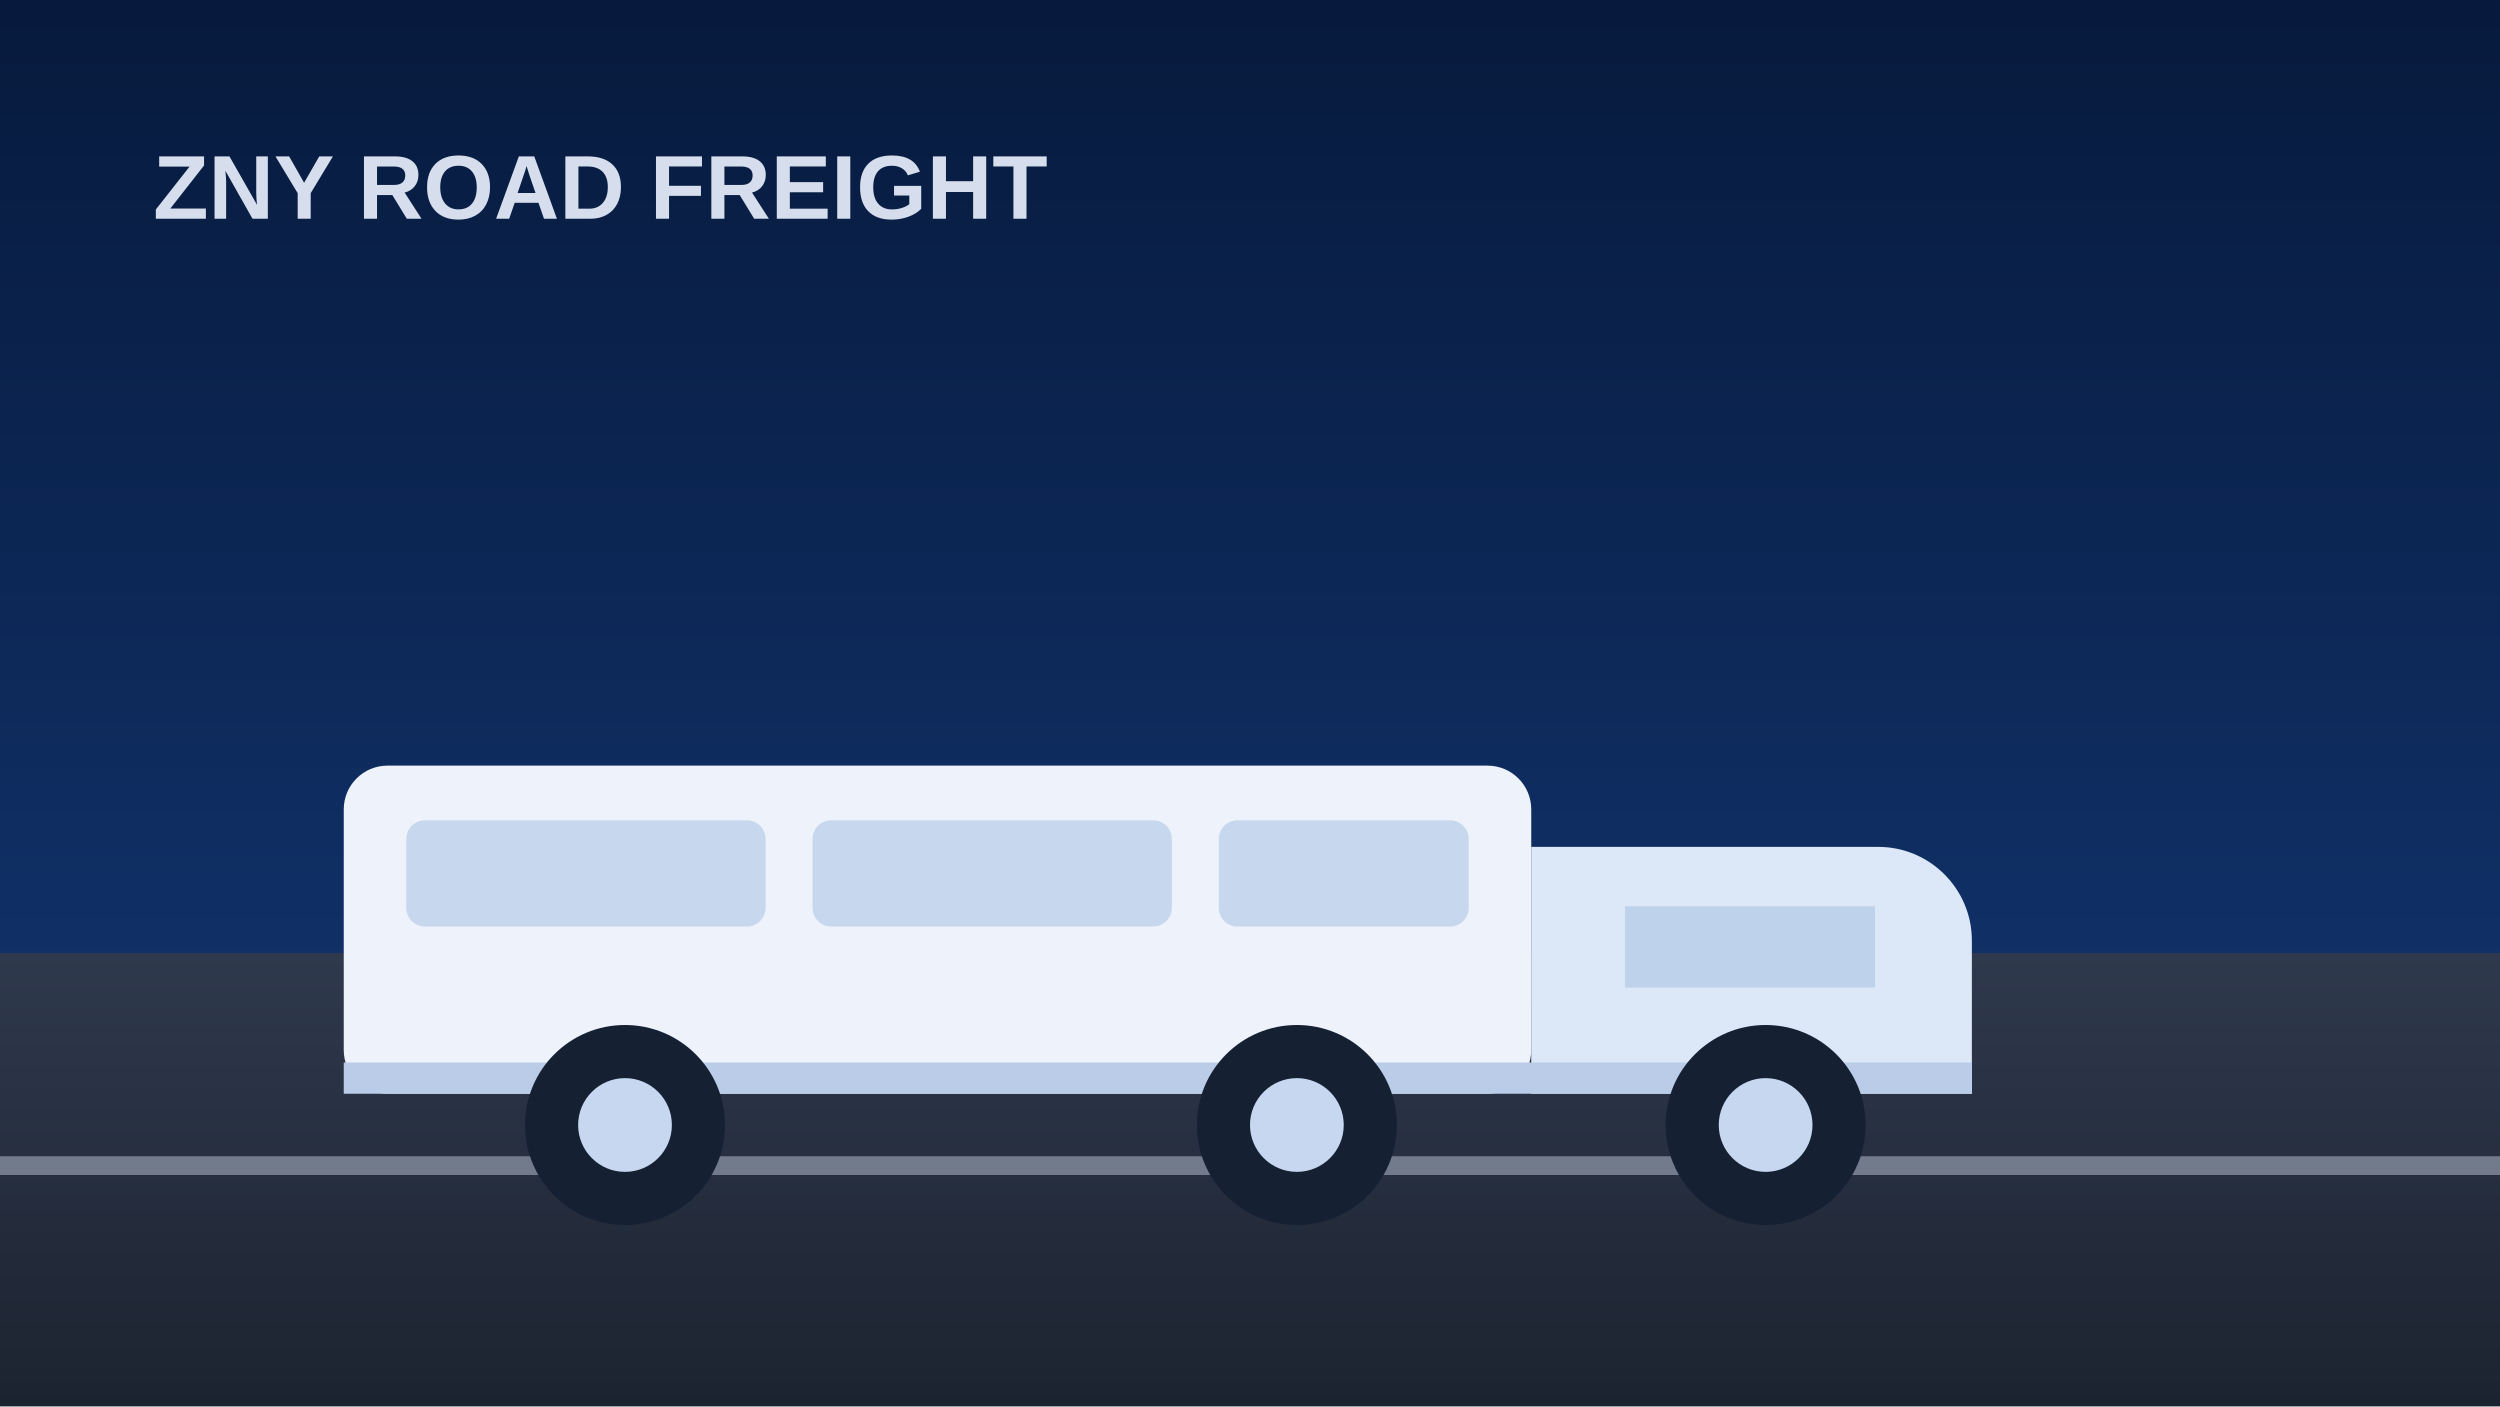
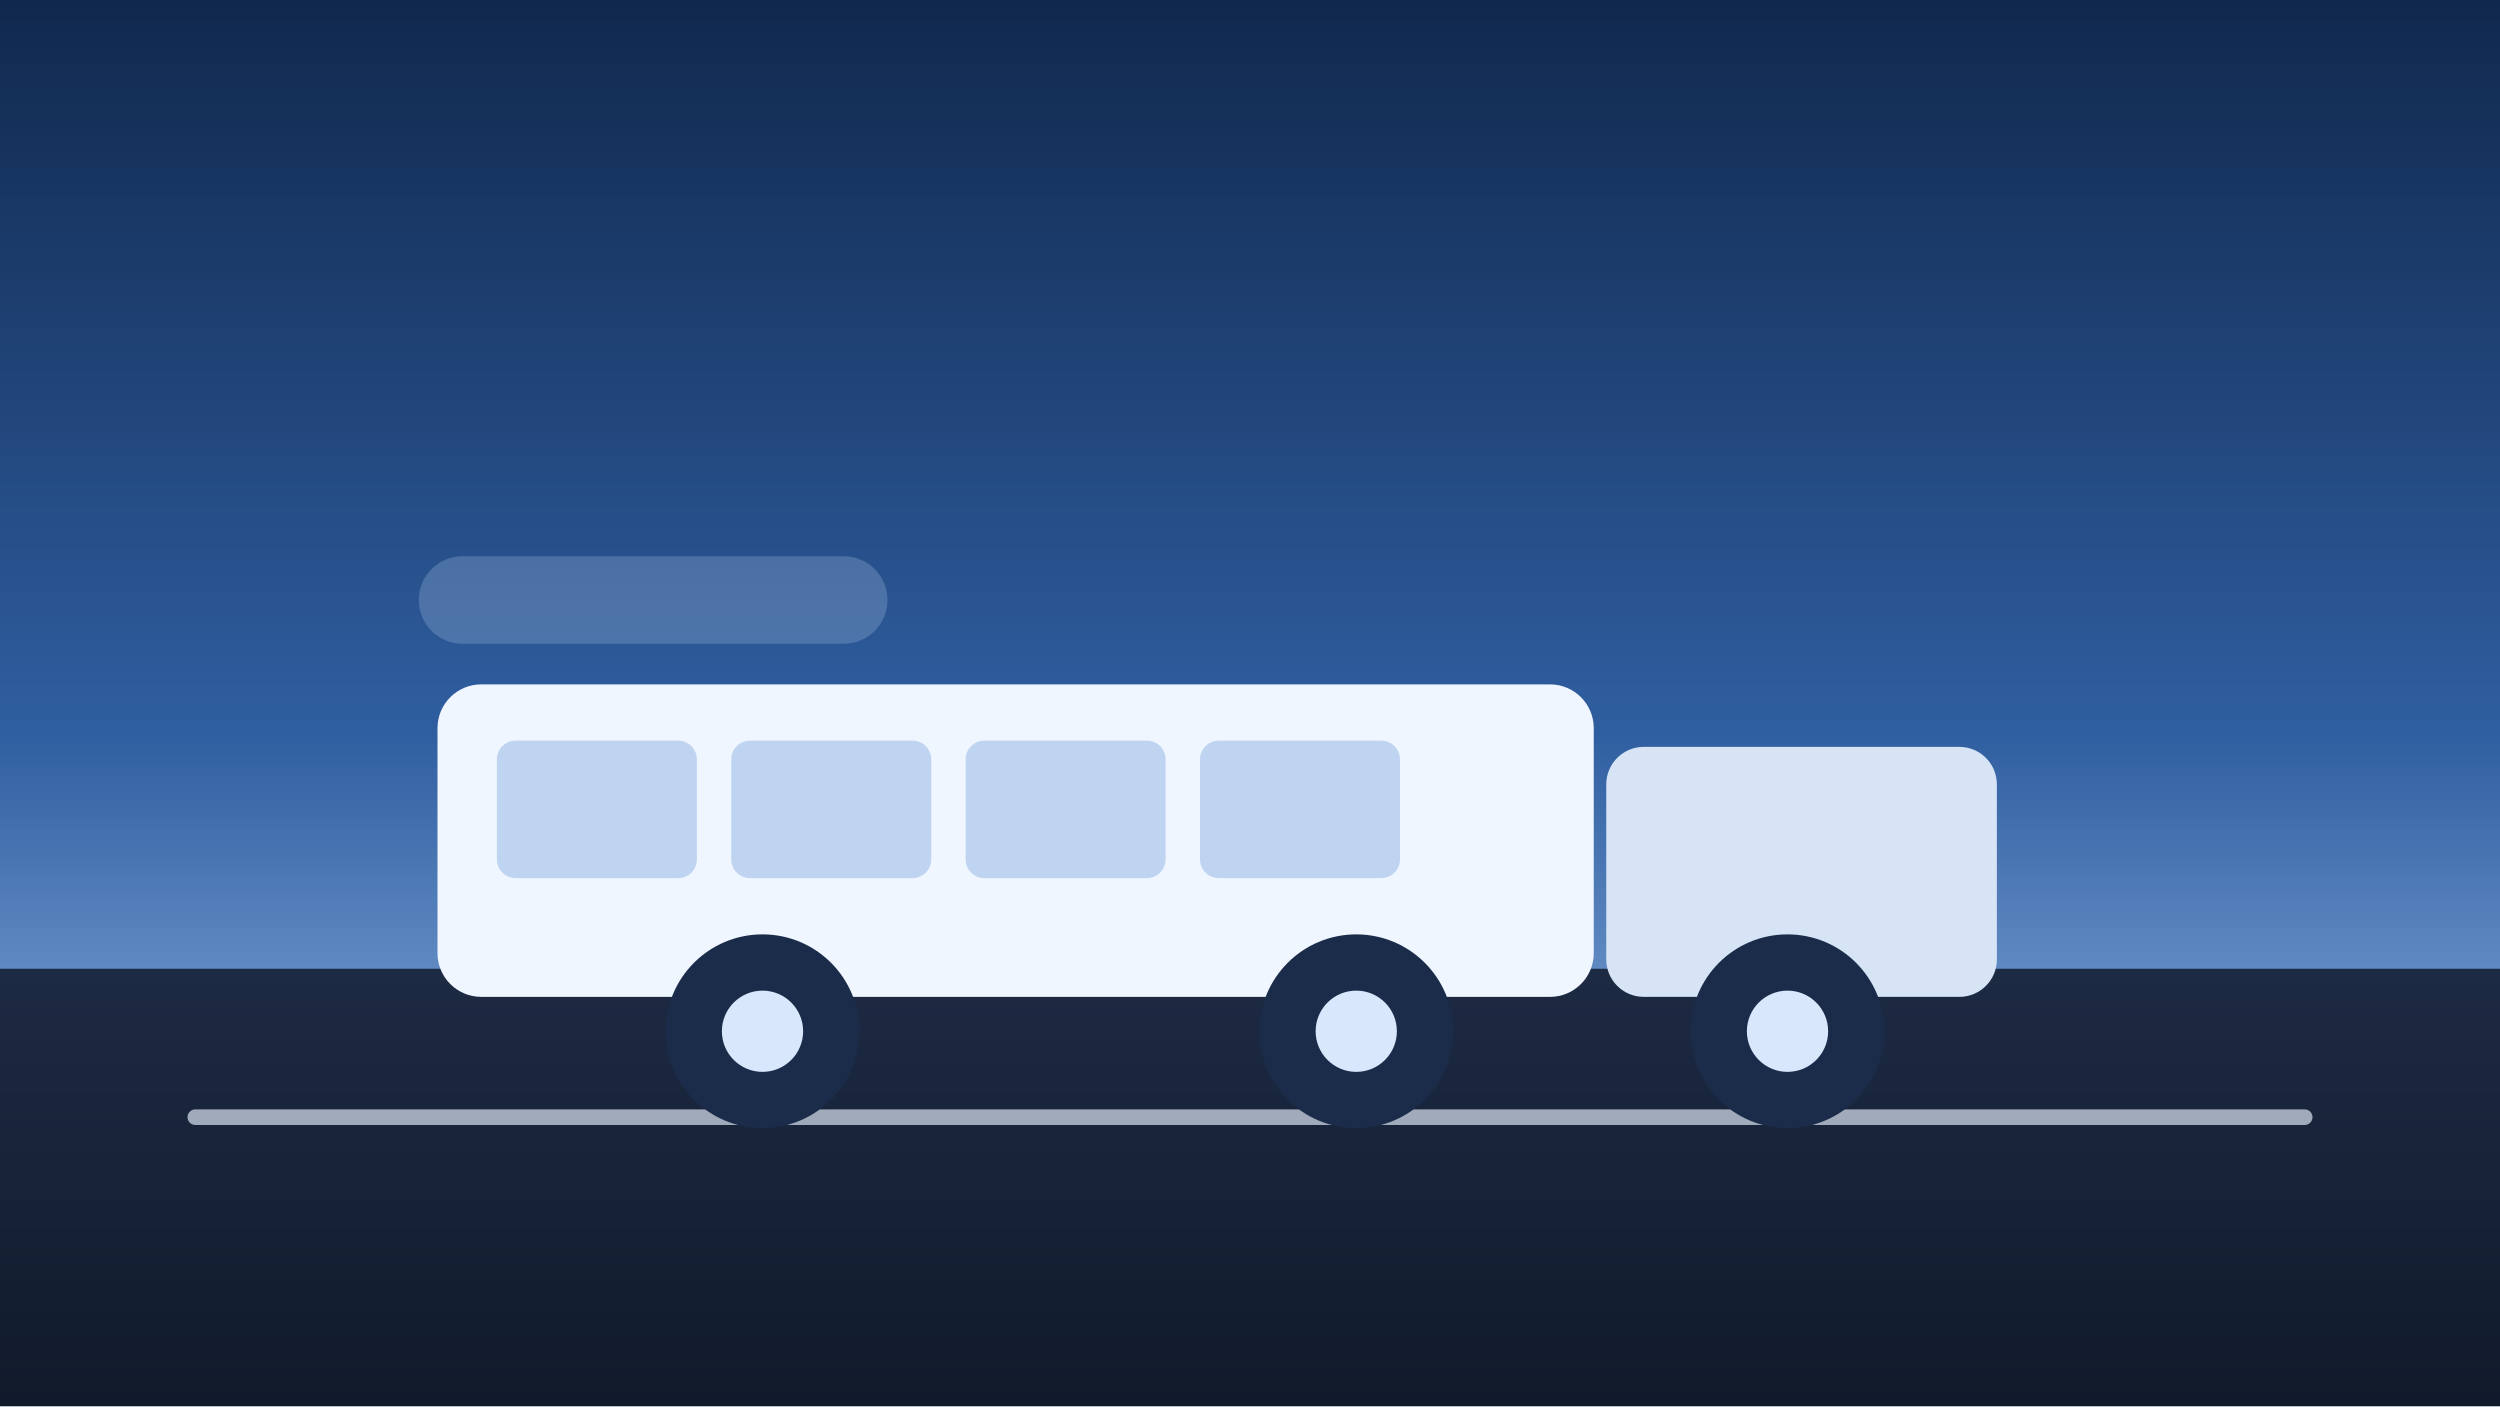
<svg xmlns="http://www.w3.org/2000/svg" width="1600" height="900" viewBox="0 0 1600 900" fill="none">
  <defs>
-     <linearGradient id="bg" x1="0" y1="0" x2="0" y2="1">
-       <stop offset="0%" stop-color="#071A3D" />
-       <stop offset="100%" stop-color="#143A79" />
+     <linearGradient id="truckSky" x1="800" y1="0" x2="800" y2="900" gradientUnits="userSpaceOnUse">
+       <stop stop-color="#10284D" />
+       <stop offset="0.52" stop-color="#2F5EA0" />
+       <stop offset="1" stop-color="#B7D8FF" />
    </linearGradient>
    <linearGradient id="road" x1="0" y1="0" x2="0" y2="1">
-       <stop offset="0%" stop-color="#2F394D" />
-       <stop offset="100%" stop-color="#1C2330" />
+       <stop stop-color="#1D2A43" />
+       <stop offset="1" stop-color="#101A2B" />
    </linearGradient>
  </defs>
-   <rect width="1600" height="900" fill="url(#bg)" />
-   <rect y="610" width="1600" height="290" fill="url(#road)" />
-   <rect x="0" y="740" width="1600" height="12" fill="#CED8E8" opacity="0.45" />
-   <g transform="translate(220 360)">
-     <rect x="0" y="130" width="760" height="210" rx="28" fill="#EEF3FB" />
-     <rect x="40" y="165" width="230" height="68" rx="12" fill="#C7D7EE" />
-     <rect x="300" y="165" width="230" height="68" rx="12" fill="#C7D7EE" />
-     <rect x="560" y="165" width="160" height="68" rx="12" fill="#C7D7EE" />
-     <path d="M760 182H982C1015.14 182 1042 208.863 1042 242V340H760V182Z" fill="#DCE7F7" />
-     <path d="M820 220H980V272H820V220Z" fill="#BFD2EC" />
-     <rect x="0" y="320" width="1042" height="20" fill="#BACCE8" />
-     <circle cx="180" cy="360" r="64" fill="#152033" />
-     <circle cx="180" cy="360" r="30" fill="#C6D7EF" />
-     <circle cx="610" cy="360" r="64" fill="#152033" />
-     <circle cx="610" cy="360" r="30" fill="#C6D7EF" />
-     <circle cx="910" cy="360" r="64" fill="#152033" />
-     <circle cx="910" cy="360" r="30" fill="#C6D7EF" />
-   </g>
-   <text x="98" y="140" fill="#ECF3FF" font-size="58" font-family="Arial, sans-serif" font-weight="700" opacity="0.9">ZNY ROAD FREIGHT</text>
+   <rect width="1600" height="900" fill="url(#truckSky)" />
+   <rect x="0" y="620" width="1600" height="280" fill="url(#road)" />
+   <rect x="120" y="710" width="1360" height="10" rx="5" fill="#E8F1FF" fill-opacity="0.65" />
+   <rect x="280" y="438" width="740" height="200" rx="28" fill="#F0F6FF" />
+   <rect x="1028" y="478" width="250" height="160" rx="24" fill="#D6E4F6" />
+   <rect x="318" y="474" width="128" height="88" rx="12" fill="#BFD4F1" />
+   <rect x="468" y="474" width="128" height="88" rx="12" fill="#BFD4F1" />
+   <rect x="618" y="474" width="128" height="88" rx="12" fill="#BFD4F1" />
+   <rect x="768" y="474" width="128" height="88" rx="12" fill="#BFD4F1" />
+   <circle cx="488" cy="660" r="62" fill="#1A2C49" />
+   <circle cx="488" cy="660" r="26" fill="#D8E7FC" />
+   <circle cx="868" cy="660" r="62" fill="#1A2C49" />
+   <circle cx="868" cy="660" r="26" fill="#D8E7FC" />
+   <circle cx="1144" cy="660" r="62" fill="#1A2C49" />
+   <circle cx="1144" cy="660" r="26" fill="#D8E7FC" />
+   <rect x="268" y="356" width="300" height="56" rx="28" fill="#D8EBFF" fill-opacity="0.2" />
</svg>
